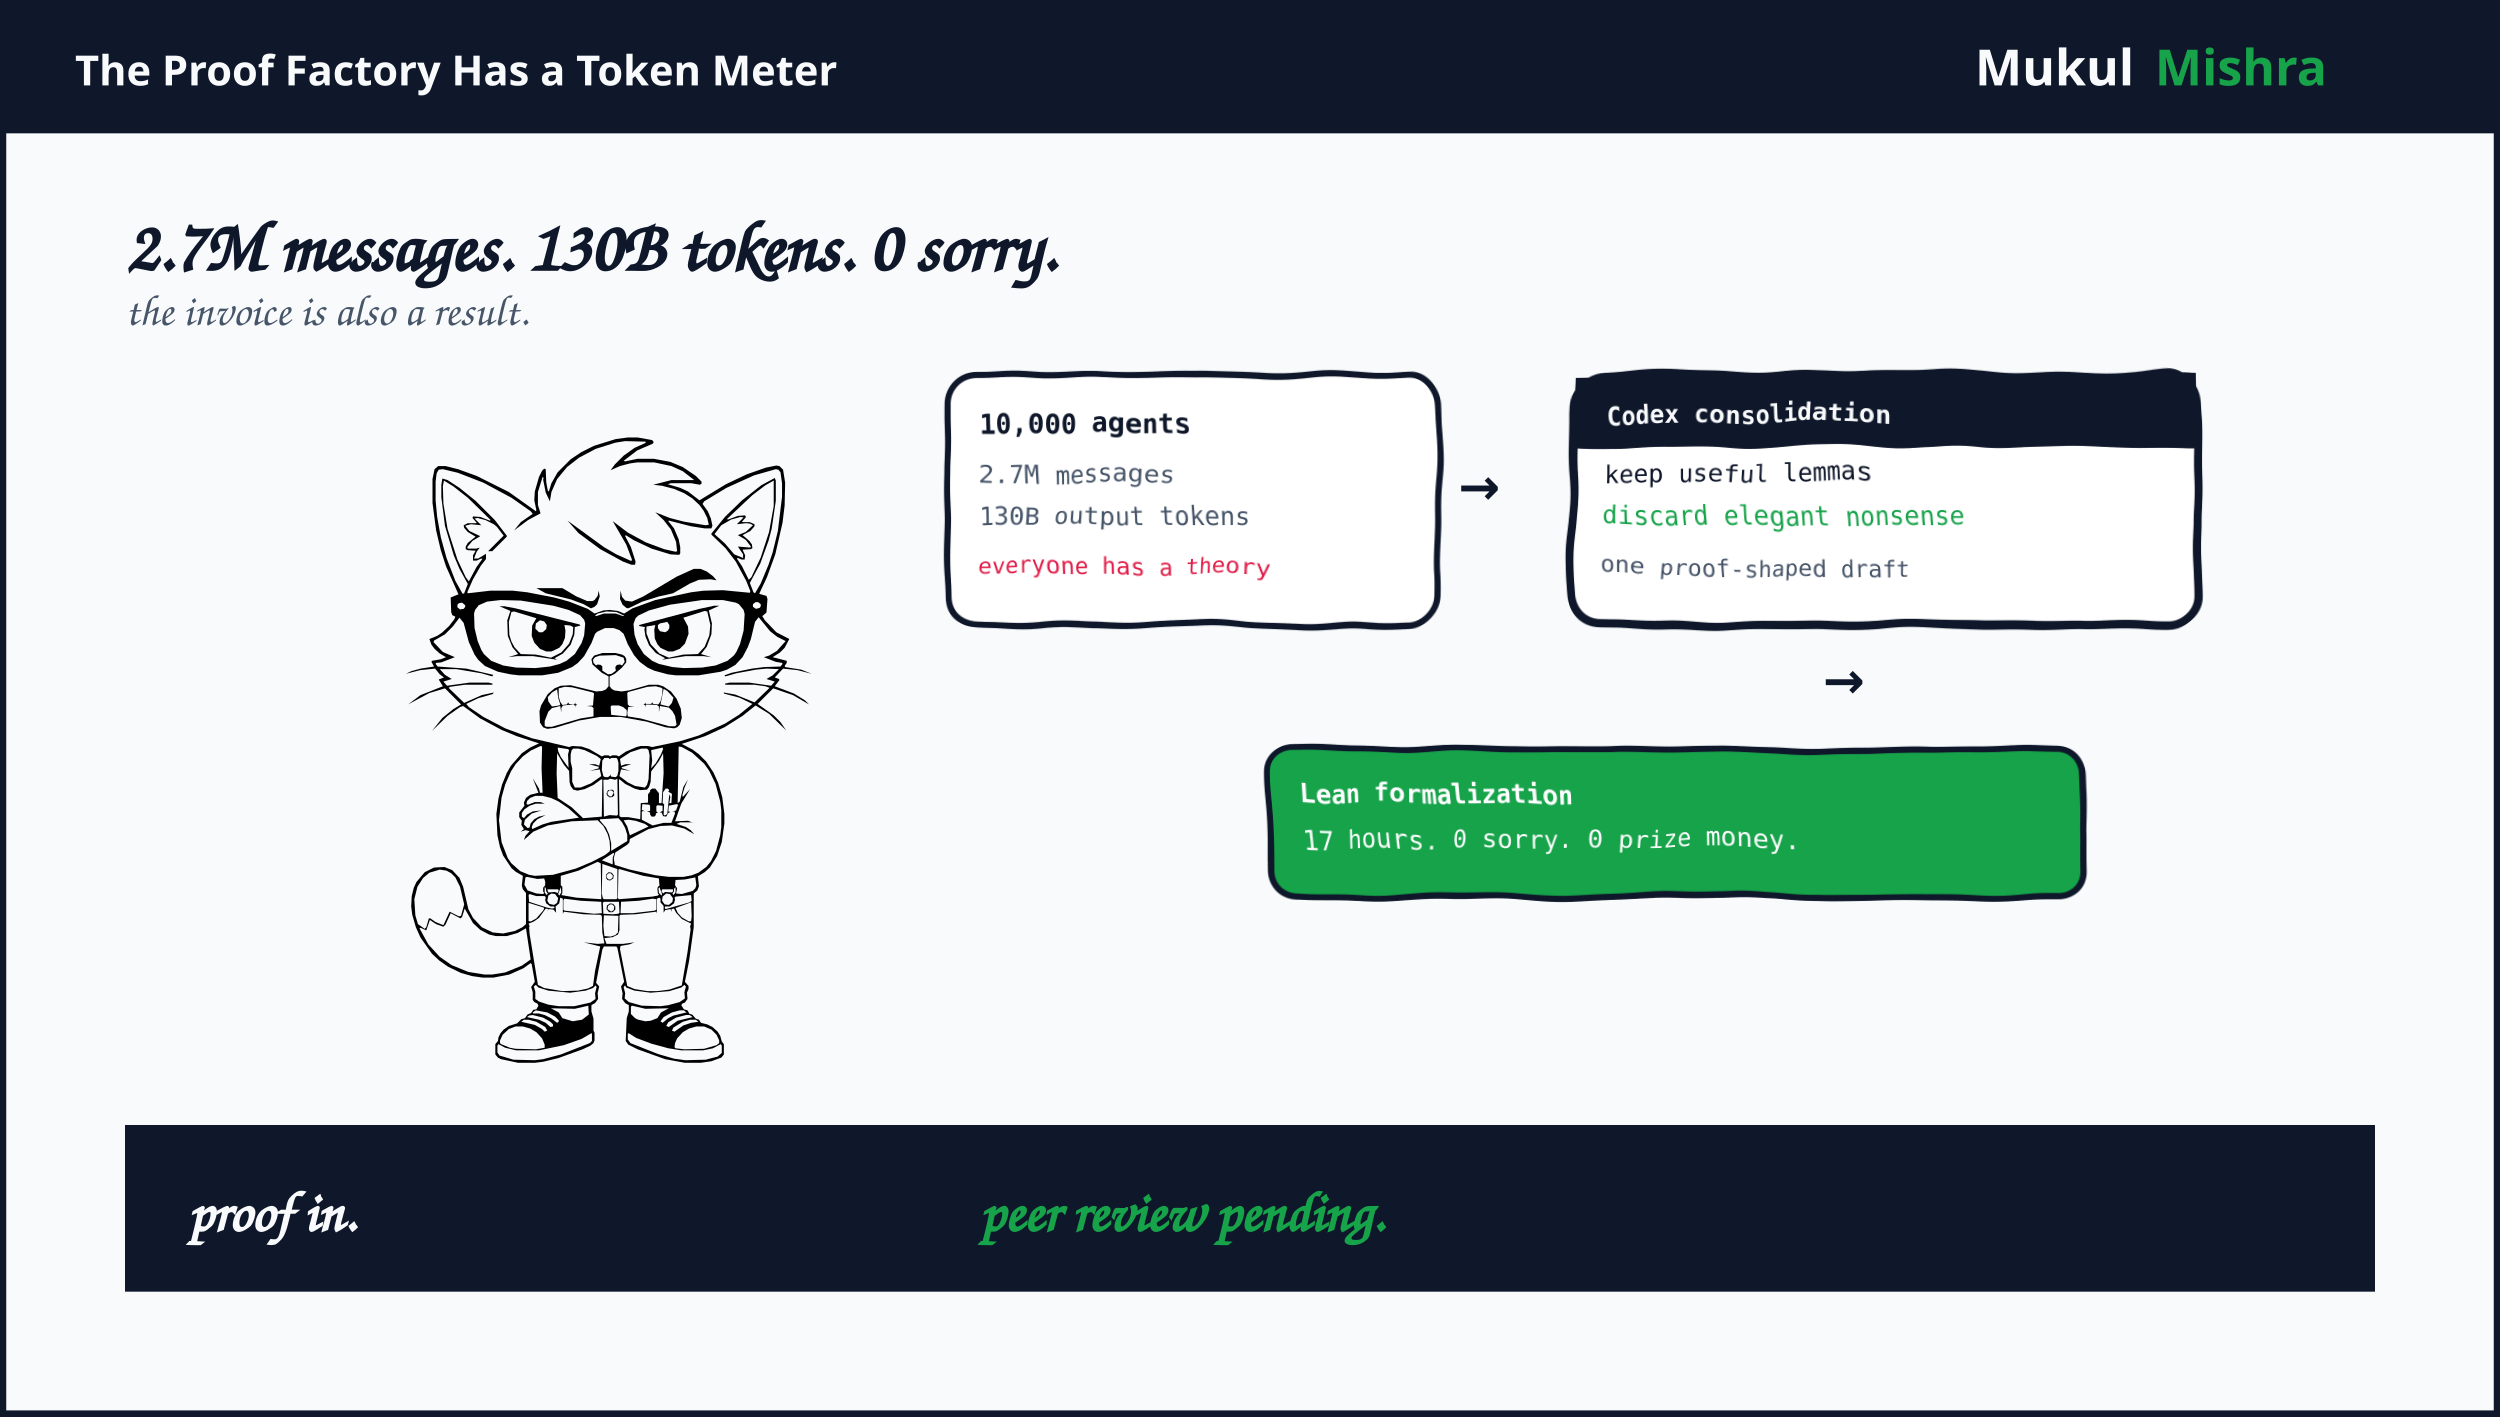
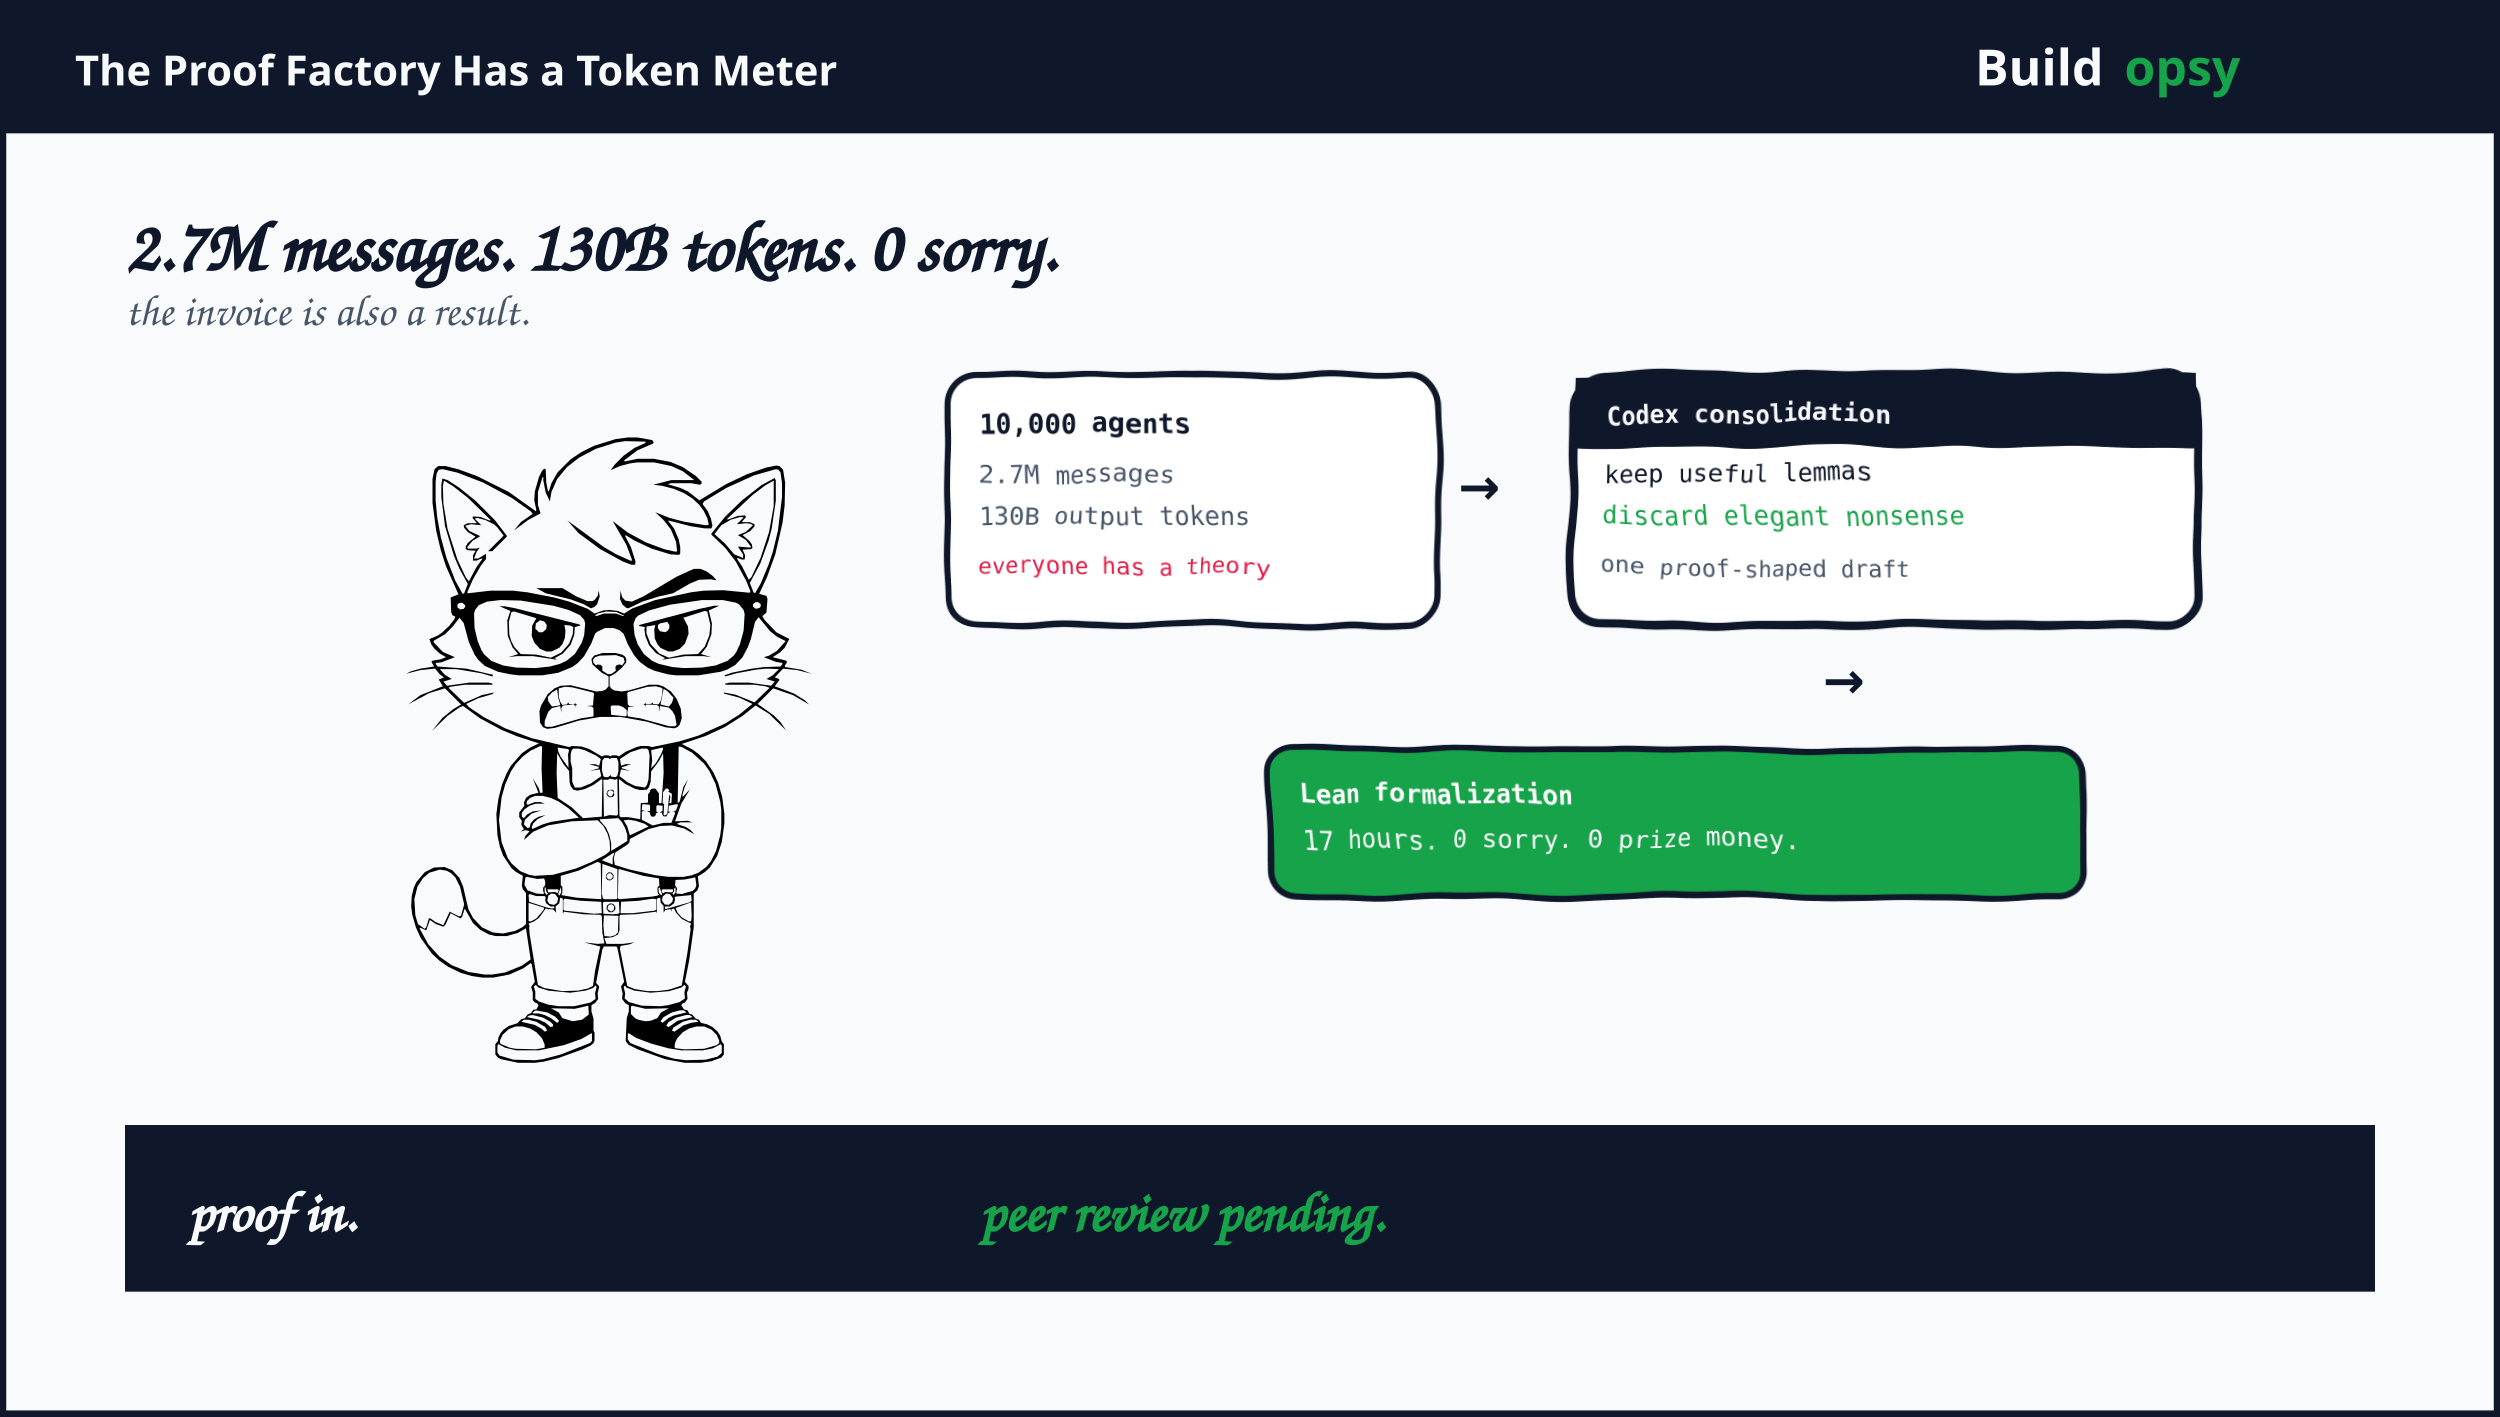
<svg xmlns="http://www.w3.org/2000/svg" width="1200" height="680" viewBox="0 0 1200 680" role="img" aria-label="Pen sketched meme of a grinning cat running a mathematical proof factory">
  <defs>
    <filter id="roughen" x="-10%" y="-10%" width="120%" height="120%">
      <feTurbulence type="fractalNoise" baseFrequency="0.02" numOctaves="2" seed="105" result="n" />
      <feDisplacementMap in="SourceGraphic" in2="n" scale="6" />
    </filter>
  </defs>
  <rect x="0" y="0" width="1200" height="680" fill="#f8fafc" />
  <rect x="0" y="0" width="1200" height="680" fill="none" stroke="#0f172a" stroke-width="6" />
  <rect x="0" y="0" width="1200" height="64" fill="#0f172a" />
  <text x="36" y="41" font-family="Sora, 'Segoe UI', Verdana, sans-serif" font-size="20" font-weight="bold" fill="#f8fafc">The Proof Factory Has a Token Meter</text>
-   <text x="948" y="41" font-family="Sora, 'Segoe UI', Verdana, sans-serif" font-size="24" font-weight="bold" fill="#f8fafc">Mukul<tspan dx="10" fill="#16a34a">Mishra</tspan>
+   <text x="948" y="41" font-family="Sora, 'Segoe UI', Verdana, sans-serif" font-size="24" font-weight="bold" fill="#f8fafc">Build<tspan dx="10" fill="#16a34a">opsy</tspan>
  </text>
  <text x="60" y="130" font-family="'Segoe Script','Segoe Print','Comic Sans MS','Chalkboard SE',cursive" font-size="34" font-weight="bold" fill="#0f172a">2.7M messages. 130B tokens. 0 sorry.</text>
  <text x="60" y="156" font-family="'Segoe Script','Segoe Print','Comic Sans MS','Chalkboard SE',cursive" font-size="21" font-style="italic" fill="#475569">the invoice is also a result.</text>
  <svg x="110" y="210" width="300" height="300" viewBox="0 0 100 100">
    <g transform="translate(8.35,-2.08) scale(0.0831)">
      <g id="cat-art" fill="#000" fill-rule="evenodd">
        <path id="vector-1" d="" />
        <path id="vector-2" d="" />
        <path id="vector-3" d="" />
        <path id="vector-4" d="" />
        <path id="vector-5" d="" />
        <path id="vector-6" d="" />
        <path id="vector-7" d="" />
        <path id="vector-8" d="" />
        <path id="vector-9" d="" />
        <path id="vector-10" d="M 633,922 L 627,926 L 626,933 L 631,939 L 638,939 L 643,934 L 643,928 L 639,923 Z M 633,924 L 637,924 L 641,928 L 640,935 L 635,938 L 628,933 L 629,927 Z" />
        <path id="vector-11" d="M 630,862 L 625,867 L 625,873 L 628,877 L 633,878 L 639,874 L 640,868 L 636,863 Z M 630,864 L 634,864 L 638,868 L 638,872 L 634,876 L 630,876 L 626,872 L 626,868 Z" />
        <path id="vector-12" d="M 629,704 L 626,710 L 627,714 L 632,718 L 638,717 L 641,714 L 640,705 L 637,703 Z M 632,704 L 637,705 L 640,709 L 636,716 L 632,716 L 628,712 L 628,708 Z" />
        <path id="vector-13" d="M 497,552 L 498,574 L 504,583 L 512,586 L 527,584 L 573,570 L 614,563 L 653,563 L 703,572 L 740,583 L 756,585 L 762,583 L 767,578 L 771,565 L 769,547 L 761,528 L 750,514 L 735,504 L 725,501 L 708,501 L 669,512 L 655,514 L 641,512 L 636,509 L 632,504 L 632,485 L 642,480 L 656,468 L 664,458 L 664,451 L 661,446 L 656,443 L 643,440 L 618,440 L 602,445 L 597,452 L 599,462 L 617,478 L 630,485 L 630,504 L 625,510 L 618,513 L 606,514 L 557,502 L 538,503 L 526,508 L 513,519 L 500,541 Z M 634,543 L 636,541 L 650,541 L 658,544 L 665,550 L 665,560 L 663,562 L 635,559 Z M 531,510 L 533,526 L 537,539 L 535,541 L 521,543 L 514,533 L 513,525 L 521,516 Z M 736,509 L 743,513 L 755,526 L 752,536 L 746,543 L 730,539 Z M 602,518 L 600,541 L 588,542 L 598,543 L 601,546 L 601,562 L 576,566 L 521,582 L 510,582 L 507,580 L 507,571 L 514,553 L 521,546 L 537,542 L 539,555 L 539,546 L 542,541 L 562,539 L 565,541 L 566,545 L 566,541 L 570,540 L 566,538 L 566,535 L 564,539 L 554,538 L 552,535 L 550,539 L 541,540 L 537,534 L 534,524 L 534,508 L 546,505 L 560,506 L 600,516 Z M 666,517 L 668,515 L 705,505 L 721,504 L 732,507 L 734,509 L 733,521 L 730,533 L 726,539 L 716,538 L 714,535 L 712,538 L 702,538 L 701,535 L 701,537 L 697,539 L 700,540 L 701,545 L 701,541 L 703,539 L 723,540 L 727,543 L 727,554 L 729,542 L 746,545 L 753,552 L 758,561 L 761,578 L 758,581 L 747,581 L 692,566 L 667,562 L 666,555 L 668,544 L 680,542 L 670,542 L 667,539 Z M 600,453 L 604,448 L 613,445 L 644,444 L 659,449 L 661,457 L 656,464 L 652,462 L 646,463 L 643,467 L 644,474 L 636,480 L 629,481 L 618,474 L 618,466 L 615,463 L 609,462 L 606,464 L 601,459 Z" />
        <path id="vector-14" d="M 420,350 L 441,359 L 435,377 L 436,407 L 445,429 L 456,442 L 437,448 L 453,446 L 485,446 L 531,453 L 526,450 L 542,441 L 557,424 L 564,405 L 565,390 L 576,387 L 574,385 L 451,354 L 430,350 Z M 498,377 L 506,379 L 511,386 L 510,394 L 503,400 L 496,400 L 489,393 L 490,383 Z M 443,361 L 448,360 L 491,373 L 483,387 L 482,407 L 487,420 L 498,432 L 510,437 L 520,437 L 535,430 L 541,423 L 546,411 L 547,397 L 545,386 L 556,387 L 562,390 L 561,404 L 554,422 L 539,439 L 519,449 L 490,443 L 461,442 L 449,429 L 443,418 L 439,405 L 438,380 Z" />
        <path id="vector-15" d="M 843,349 L 833,349 L 805,355 L 689,386 L 689,388 L 700,390 L 699,395 L 701,408 L 708,425 L 721,440 L 739,450 L 733,453 L 778,446 L 813,446 L 828,448 L 808,442 L 819,428 L 828,404 L 829,383 L 823,358 Z M 743,380 L 747,386 L 747,392 L 744,397 L 739,400 L 729,398 L 725,392 L 725,386 L 729,383 Z M 820,360 L 826,386 L 824,406 L 815,428 L 802,442 L 774,443 L 746,449 L 728,441 L 711,423 L 703,402 L 703,389 L 720,386 L 718,395 L 719,412 L 724,423 L 730,430 L 745,437 L 754,437 L 767,432 L 777,422 L 784,403 L 783,389 L 774,372 L 815,359 Z" />
        <path id="vector-16" d="M 491,315 L 509,325 L 558,337 L 582,346 L 596,354 L 603,351 L 608,346 L 613,331 L 611,320 L 609,330 L 603,338 L 599,340 L 589,340 L 568,331 L 541,315 Z" />
        <path id="vector-17" d="M 838,300 L 831,292 L 819,283 L 807,278 L 794,278 L 761,293 L 697,331 L 675,341 L 662,339 L 656,332 L 653,320 L 652,336 L 657,347 L 664,353 L 668,354 L 695,341 L 727,331 L 754,325 L 787,306 L 804,299 L 826,298 Z" />
        <path id="vector-18" d="M 959,80 L 953,79 L 933,83 L 896,96 L 856,115 L 805,146 L 783,129 L 768,122 L 744,115 L 750,113 L 789,113 L 806,116 L 809,114 L 809,110 L 798,99 L 773,82 L 749,72 L 717,66 L 686,66 L 662,71 L 659,70 L 685,50 L 715,37 L 717,34 L 714,30 L 686,25 L 667,25 L 644,28 L 602,41 L 578,53 L 557,67 L 532,92 L 520,113 L 515,129 L 513,127 L 510,111 L 509,86 L 506,85 L 502,89 L 496,101 L 488,129 L 487,146 L 491,165 L 490,167 L 438,130 L 376,99 L 340,86 L 316,80 L 302,80 L 295,86 L 291,105 L 291,151 L 298,204 L 307,242 L 317,273 L 341,327 L 326,333 L 327,361 L 329,367 L 335,370 L 333,375 L 323,388 L 309,401 L 300,407 L 285,413 L 289,424 L 295,432 L 305,441 L 317,448 L 307,452 L 290,455 L 289,457 L 294,466 L 268,470 L 250,475 L 240,480 L 267,473 L 296,470 L 305,481 L 313,487 L 303,491 L 311,504 L 268,521 L 244,539 L 285,517 L 315,508 L 346,539 L 331,548 L 310,565 L 290,590 L 320,561 L 344,544 L 350,542 L 383,566 L 424,588 L 453,600 L 496,614 L 479,622 L 463,633 L 442,657 L 434,671 L 425,693 L 418,720 L 414,750 L 416,791 L 421,814 L 427,830 L 443,854 L 451,861 L 465,869 L 463,888 L 465,895 L 471,902 L 471,962 L 464,968 L 450,975 L 427,980 L 407,978 L 386,968 L 369,950 L 360,933 L 350,890 L 343,873 L 329,858 L 314,852 L 294,853 L 276,862 L 260,881 L 255,892 L 251,908 L 250,928 L 252,944 L 259,968 L 268,988 L 290,1019 L 304,1032 L 321,1044 L 346,1056 L 367,1062 L 388,1065 L 408,1065 L 439,1059 L 466,1047 L 480,1037 L 482,1039 L 488,1073 L 481,1083 L 484,1093 L 484,1108 L 487,1112 L 493,1115 L 495,1119 L 491,1126 L 485,1127 L 481,1133 L 474,1136 L 469,1143 L 462,1145 L 454,1153 L 438,1158 L 428,1165 L 422,1172 L 418,1180 L 417,1187 L 412,1193 L 412,1213 L 417,1219 L 423,1222 L 456,1229 L 488,1229 L 504,1227 L 533,1220 L 580,1203 L 595,1196 L 601,1191 L 603,1186 L 603,1171 L 601,1167 L 601,1144 L 597,1130 L 597,1118 L 604,1114 L 610,1106 L 609,1095 L 612,1082 L 606,1075 L 618,1011 L 621,1005 L 645,1005 L 647,1008 L 660,1073 L 654,1082 L 657,1095 L 656,1106 L 662,1114 L 669,1118 L 669,1130 L 665,1143 L 663,1187 L 668,1194 L 686,1203 L 739,1222 L 777,1229 L 807,1229 L 828,1226 L 847,1219 L 852,1213 L 852,1193 L 848,1188 L 845,1177 L 840,1169 L 830,1160 L 820,1155 L 808,1152 L 804,1146 L 798,1144 L 791,1136 L 786,1135 L 782,1128 L 775,1126 L 770,1118 L 772,1115 L 777,1113 L 782,1106 L 781,1094 L 784,1087 L 784,1081 L 777,1073 L 785,1033 L 794,968 L 794,903 L 801,897 L 804,889 L 802,870 L 815,862 L 825,853 L 839,831 L 848,804 L 853,768 L 853,750 L 849,718 L 841,690 L 832,670 L 818,649 L 804,635 L 792,626 L 771,615 L 816,600 L 853,583 L 888,561 L 913,541 L 939,557 L 972,589 L 961,573 L 948,560 L 917,538 L 947,508 L 985,521 L 1016,539 L 1008,531 L 987,518 L 950,504 L 959,492 L 958,490 L 950,487 L 966,470 L 994,473 L 1021,480 L 1001,472 L 970,467 L 969,465 L 973,459 L 973,455 L 946,448 L 960,439 L 969,430 L 978,413 L 953,400 L 931,377 L 926,369 L 934,362 L 936,336 L 934,330 L 920,326 L 935,294 L 951,250 L 965,189 L 969,156 L 970,112 L 966,87 Z M 667,1173 L 669,1172 L 683,1181 L 712,1192 L 745,1201 L 770,1205 L 812,1205 L 831,1201 L 846,1193 L 848,1196 L 848,1210 L 840,1217 L 817,1223 L 778,1224 L 756,1221 L 725,1212 L 672,1191 L 667,1184 Z M 598,1173 L 598,1187 L 594,1191 L 538,1213 L 504,1222 L 488,1224 L 447,1223 L 420,1215 L 416,1209 L 416,1196 L 418,1193 L 431,1200 L 452,1205 L 496,1205 L 544,1195 L 578,1183 L 597,1172 Z M 843,1186 L 843,1191 L 838,1195 L 814,1202 L 776,1203 L 759,1201 L 757,1199 L 758,1191 L 762,1182 L 773,1170 L 785,1163 L 799,1159 L 814,1159 L 828,1165 L 838,1175 Z M 421,1186 L 426,1175 L 438,1164 L 451,1159 L 465,1159 L 479,1163 L 491,1170 L 502,1182 L 507,1194 L 507,1200 L 490,1203 L 451,1202 L 440,1200 L 423,1193 L 421,1191 Z M 803,1150 L 789,1152 L 774,1157 L 757,1169 L 752,1167 L 755,1161 L 773,1150 L 787,1146 L 798,1146 Z M 462,1150 L 467,1146 L 476,1146 L 491,1150 L 508,1160 L 512,1167 L 507,1169 L 502,1164 L 488,1156 Z M 792,1141 L 763,1148 L 746,1160 L 741,1158 L 745,1151 L 760,1142 L 779,1137 L 786,1137 Z M 473,1141 L 477,1138 L 484,1137 L 504,1142 L 518,1150 L 523,1155 L 523,1159 L 518,1160 L 509,1152 L 496,1146 Z M 780,1132 L 755,1138 L 745,1143 L 734,1152 L 730,1149 L 736,1141 L 752,1132 L 767,1128 L 775,1128 Z M 484,1132 L 490,1128 L 512,1132 L 527,1140 L 534,1147 L 534,1150 L 531,1152 L 519,1143 L 507,1137 L 496,1134 L 485,1134 Z M 673,1135 L 673,1121 L 675,1119 L 701,1125 L 746,1124 L 731,1132 L 724,1143 L 711,1148 L 701,1149 L 687,1146 L 681,1143 Z M 592,1136 L 579,1146 L 561,1149 L 541,1143 L 534,1132 L 519,1124 L 565,1125 L 591,1119 Z M 779,1082 L 776,1093 L 777,1105 L 767,1112 L 745,1118 L 730,1120 L 694,1119 L 669,1112 L 661,1105 L 662,1095 L 659,1083 L 662,1080 L 664,1084 L 680,1090 L 711,1094 L 747,1091 L 770,1084 L 776,1079 Z M 486,1082 L 490,1079 L 495,1084 L 514,1090 L 556,1094 L 586,1090 L 600,1085 L 605,1080 L 607,1083 L 604,1095 L 605,1106 L 595,1113 L 564,1120 L 534,1120 L 514,1117 L 496,1111 L 489,1106 L 489,1092 Z M 621,945 L 649,946 L 648,978 L 643,983 L 634,986 L 622,985 L 620,965 Z M 266,970 L 268,969 L 279,974 L 286,954 L 298,962 L 312,967 L 316,963 L 326,941 L 345,951 L 348,948 L 353,932 L 369,960 L 383,973 L 400,982 L 413,985 L 434,985 L 455,979 L 471,970 L 480,1030 L 463,1042 L 431,1055 L 406,1059 L 391,1059 L 360,1054 L 328,1041 L 305,1025 L 283,1001 Z M 505,930 L 506,932 L 504,936 L 491,951 L 480,957 L 476,956 L 476,921 Z M 789,920 L 790,947 L 789,956 L 785,957 L 771,949 L 763,940 L 759,931 Z M 619,921 L 621,919 L 650,919 L 651,940 L 649,942 L 638,943 L 620,942 Z M 722,914 L 722,934 L 719,936 L 676,941 L 653,941 L 654,919 L 688,917 L 715,913 Z M 543,916 L 545,913 L 577,917 L 616,919 L 617,941 L 602,942 L 545,936 L 543,934 Z M 728,911 L 730,913 L 730,920 L 736,927 L 736,940 L 739,935 L 749,933 L 752,938 L 751,933 L 756,932 L 760,940 L 771,952 L 789,961 L 787,966 L 788,972 L 782,1016 L 771,1080 L 747,1088 L 724,1091 L 705,1091 L 680,1087 L 666,1081 L 652,1010 L 653,1004 L 670,1001 L 680,997 L 658,1000 L 626,1000 L 622,989 L 638,987 L 648,982 L 651,974 L 651,946 L 653,944 L 682,943 L 722,938 L 723,942 L 723,913 Z M 537,911 L 542,913 L 542,942 L 544,938 L 582,943 L 614,944 L 617,946 L 618,978 L 622,999 L 609,1000 L 582,997 L 614,1005 L 604,1052 L 600,1081 L 590,1086 L 571,1090 L 541,1091 L 506,1085 L 494,1079 L 478,981 L 477,967 L 480,965 L 478,966 L 476,961 L 486,957 L 496,950 L 509,932 L 514,933 L 512,937 L 515,933 L 524,934 L 529,940 L 528,928 L 535,922 Z M 789,906 L 790,917 L 786,920 L 740,933 L 738,931 L 739,928 L 748,928 L 756,922 L 758,915 L 757,911 L 759,909 Z M 476,906 L 478,904 L 491,908 L 507,908 L 509,910 L 508,916 L 510,922 L 518,928 L 525,928 L 526,931 L 521,932 L 511,930 L 477,919 Z M 741,903 L 748,904 L 754,912 L 753,919 L 746,925 L 738,924 L 733,917 L 734,909 Z M 520,903 L 527,904 L 533,912 L 531,921 L 525,925 L 516,923 L 512,917 L 514,907 Z M 754,895 L 754,899 L 752,901 L 739,900 L 735,903 L 732,899 L 733,895 Z M 512,895 L 533,895 L 534,898 L 532,902 L 526,900 L 514,901 Z M 759,891 L 759,901 L 755,906 L 753,903 L 756,899 L 756,894 Z M 728,891 L 733,904 L 732,907 L 727,902 L 726,893 Z M 538,891 L 539,901 L 535,907 L 533,904 Z M 507,891 L 509,892 L 510,899 L 513,903 L 511,906 L 507,901 Z M 797,872 L 799,887 L 797,893 L 792,898 L 771,904 L 760,903 L 762,893 L 758,887 L 759,877 L 777,876 Z M 470,872 L 473,871 L 493,875 L 506,874 L 508,880 L 508,887 L 504,892 L 504,899 L 506,902 L 504,904 L 491,903 L 474,897 L 468,886 Z M 318,859 L 327,864 L 335,872 L 344,890 L 352,924 L 346,946 L 342,947 L 324,938 L 312,964 L 297,958 L 287,951 L 284,951 L 279,968 L 276,971 L 263,962 L 258,945 L 256,914 L 262,890 L 273,873 L 285,863 L 305,857 Z M 649,857 L 651,856 L 697,869 L 727,874 L 728,888 L 725,890 L 724,894 L 725,903 L 727,905 L 725,907 L 714,909 L 650,914 L 648,912 Z M 618,846 L 647,856 L 647,912 L 645,914 L 621,914 L 619,912 L 617,903 Z M 615,845 L 616,914 L 568,911 L 539,906 L 541,902 L 541,890 L 538,887 L 538,869 L 572,859 L 609,842 Z M 641,826 L 638,834 L 638,847 L 617,839 L 639,825 Z M 659,762 L 669,761 L 682,763 L 700,769 L 707,774 L 671,791 L 666,774 Z M 614,760 L 649,758 L 656,766 L 662,777 L 666,790 L 666,802 L 635,821 L 635,806 L 631,789 L 625,776 L 613,762 Z M 694,761 L 694,746 L 696,744 L 701,745 L 694,742 L 695,731 L 708,732 L 710,734 L 710,744 L 704,745 L 710,747 L 710,751 L 713,755 L 718,755 L 721,752 L 721,749 L 725,747 L 722,745 L 722,735 L 724,733 L 734,734 L 734,744 L 728,747 L 732,747 L 735,754 L 741,755 L 745,748 L 749,746 L 745,745 L 746,734 L 761,731 L 764,732 L 760,743 L 752,746 L 757,745 L 758,749 L 751,767 L 736,767 L 715,772 Z M 463,748 L 468,741 L 478,734 L 490,730 L 507,730 L 499,727 L 488,727 L 475,732 L 472,731 L 473,725 L 479,719 L 489,715 L 503,715 L 519,719 L 534,726 L 553,739 L 573,757 L 520,765 L 503,770 L 483,779 L 482,775 L 485,768 L 493,760 L 509,752 L 496,755 L 487,760 L 480,768 L 478,776 L 474,777 L 467,770 L 469,761 L 482,749 L 501,743 L 484,745 L 473,751 L 467,758 L 463,755 Z M 744,701 L 747,704 L 745,707 L 752,711 L 751,729 L 747,729 L 749,717 L 747,712 L 743,750 L 738,753 L 736,751 L 737,731 L 734,729 L 735,708 L 740,701 Z M 647,682 L 648,751 L 646,753 L 632,752 L 621,755 L 620,684 L 629,684 L 633,682 L 643,684 Z M 622,642 L 630,642 L 632,644 L 636,642 L 645,642 L 647,644 L 649,651 L 649,667 L 647,676 L 644,679 L 635,678 L 633,673 L 633,676 L 629,679 L 623,679 L 620,677 L 617,665 L 618,647 Z M 735,633 L 736,671 L 732,729 L 727,729 L 727,710 L 720,701 L 714,701 L 710,704 L 710,707 L 706,712 L 706,728 L 692,729 L 691,760 L 668,756 L 654,756 L 651,754 L 650,684 L 651,683 L 662,692 L 680,701 L 691,704 L 704,703 L 708,698 L 711,688 L 712,668 L 727,648 Z M 531,633 L 544,655 L 554,667 L 555,689 L 557,696 L 562,703 L 570,705 L 584,702 L 601,694 L 616,683 L 618,684 L 617,755 L 581,758 L 559,737 L 532,719 L 530,672 Z M 693,624 L 704,624 L 707,627 L 709,637 L 707,683 L 704,694 L 700,699 L 681,696 L 667,689 L 651,677 L 654,664 L 672,667 L 656,662 L 655,660 L 674,654 L 663,654 L 654,657 L 652,644 L 672,631 Z M 562,624 L 572,624 L 584,627 L 607,638 L 615,644 L 612,657 L 604,654 L 592,654 L 611,659 L 611,662 L 594,667 L 613,664 L 616,677 L 596,691 L 576,699 L 565,699 L 560,688 L 560,662 L 557,649 L 557,635 L 559,627 Z M 734,622 L 735,625 L 731,635 L 721,652 L 712,662 L 714,647 L 712,627 Z M 532,622 L 552,625 L 554,627 L 552,635 L 553,661 L 538,640 L 533,629 Z M 791,632 L 814,653 L 824,667 L 836,692 L 845,726 L 847,742 L 847,775 L 845,791 L 837,821 L 827,841 L 818,852 L 803,863 L 790,868 L 774,871 L 746,871 L 721,868 L 671,857 L 642,848 L 640,835 L 643,824 L 666,809 L 670,805 L 671,798 L 707,779 L 730,773 L 752,772 L 776,778 L 795,789 L 788,781 L 779,775 L 761,769 L 768,766 L 790,766 L 796,768 L 783,763 L 758,764 L 770,730 L 787,702 L 773,717 L 772,714 L 776,700 L 783,683 L 774,698 L 767,726 L 763,729 L 765,620 L 771,621 Z M 499,619 L 502,620 L 501,662 L 503,709 L 498,709 L 496,701 L 484,681 L 495,709 L 479,713 L 471,719 L 467,728 L 468,734 L 458,747 L 458,756 L 463,763 L 462,771 L 467,779 L 461,784 L 470,781 L 478,783 L 470,792 L 467,800 L 485,784 L 513,772 L 559,764 L 609,762 L 620,773 L 628,788 L 632,802 L 633,818 L 632,822 L 623,829 L 598,842 L 567,855 L 523,867 L 488,869 L 477,867 L 460,860 L 443,845 L 436,835 L 424,804 L 419,762 L 424,718 L 431,693 L 442,668 L 451,654 L 465,639 L 480,628 Z M 971,417 L 954,436 L 939,445 L 929,448 L 952,457 L 964,459 L 965,461 L 961,466 L 930,467 L 906,470 L 867,478 L 853,483 L 855,485 L 876,479 L 914,472 L 934,470 L 958,471 L 946,483 L 934,490 L 950,495 L 943,503 L 901,497 L 863,497 L 854,499 L 855,501 L 910,501 L 932,504 L 940,507 L 911,535 L 874,520 L 852,516 L 852,518 L 882,526 L 907,538 L 881,559 L 854,576 L 803,599 L 767,610 L 714,621 L 706,619 L 692,619 L 684,621 L 663,630 L 650,639 L 645,637 L 637,637 L 633,639 L 630,637 L 622,637 L 617,639 L 593,625 L 578,620 L 560,619 L 554,621 L 482,604 L 431,585 L 389,563 L 361,544 L 356,538 L 379,527 L 407,519 L 409,516 L 386,521 L 352,536 L 322,507 L 325,505 L 354,501 L 406,501 L 407,499 L 399,497 L 362,497 L 319,503 L 312,495 L 328,490 L 315,482 L 305,471 L 337,471 L 385,479 L 406,485 L 408,482 L 356,470 L 301,466 L 297,461 L 298,459 L 308,458 L 334,448 L 311,438 L 293,419 L 294,416 L 315,404 L 330,389 L 343,372 L 351,382 L 361,419 L 372,443 L 379,453 L 392,465 L 417,476 L 441,481 L 458,483 L 502,483 L 533,478 L 560,467 L 571,459 L 583,446 L 597,421 L 604,403 L 608,399 L 623,392 L 640,392 L 651,396 L 659,403 L 667,423 L 679,444 L 690,457 L 705,468 L 718,474 L 744,481 L 760,483 L 803,483 L 846,476 L 858,472 L 874,463 L 888,448 L 898,429 L 904,413 L 912,380 L 919,371 L 941,398 L 955,409 Z M 604,368 L 609,364 L 626,360 L 645,361 L 660,368 L 658,369 L 644,364 L 621,364 L 606,369 Z M 339,347 L 342,344 L 348,343 L 354,348 L 354,351 L 351,355 L 344,356 L 339,352 Z M 908,346 L 913,342 L 918,342 L 923,346 L 923,350 L 921,353 L 914,355 L 908,351 Z M 890,357 L 892,365 L 890,397 L 883,423 L 876,438 L 871,445 L 859,455 L 836,464 L 810,468 L 775,469 L 753,467 L 727,461 L 714,455 L 698,442 L 686,423 L 680,405 L 678,384 L 682,373 L 687,368 L 708,358 L 748,347 L 810,338 L 850,338 L 875,343 L 881,346 Z M 373,357 L 380,348 L 396,341 L 422,338 L 461,339 L 524,349 L 553,357 L 575,367 L 583,376 L 585,383 L 583,406 L 578,421 L 565,442 L 549,455 L 536,461 L 517,466 L 489,469 L 452,468 L 427,464 L 404,455 L 390,442 L 385,434 L 378,417 L 372,392 L 371,364 Z M 884,178 L 890,179 L 877,192 L 895,190 L 903,191 L 908,194 L 894,207 L 879,213 L 894,222 L 904,235 L 903,237 L 879,235 L 889,250 L 889,257 L 872,250 L 854,229 L 834,211 L 847,194 L 866,183 Z M 948,108 L 948,157 L 939,207 L 923,256 L 905,294 L 900,299 L 887,273 L 877,258 L 879,257 L 886,260 L 892,260 L 893,252 L 888,241 L 904,240 L 907,238 L 906,231 L 901,224 L 888,213 L 903,205 L 911,196 L 911,192 L 902,188 L 888,188 L 887,187 L 894,179 L 894,176 L 892,175 L 879,176 L 860,183 L 858,182 L 907,136 L 932,117 Z M 313,108 L 331,119 L 359,141 L 403,184 L 401,185 L 383,178 L 369,177 L 368,180 L 376,189 L 375,190 L 359,190 L 351,194 L 352,199 L 359,207 L 374,216 L 359,228 L 355,235 L 355,240 L 359,242 L 374,243 L 369,252 L 369,262 L 376,262 L 385,258 L 387,259 L 376,274 L 361,302 L 355,294 L 339,260 L 320,201 L 312,152 L 311,119 Z M 961,92 L 964,113 L 964,139 L 956,205 L 946,246 L 938,270 L 923,306 L 912,325 L 909,323 L 902,305 L 922,268 L 938,224 L 944,201 L 952,147 L 952,108 L 950,103 L 924,117 L 887,146 L 854,178 L 828,210 L 828,212 L 855,238 L 875,264 L 895,301 L 903,321 L 902,324 L 850,319 L 813,320 L 789,323 L 720,338 L 676,354 L 660,364 L 648,359 L 632,357 L 620,358 L 603,364 L 590,355 L 554,341 L 525,333 L 473,323 L 446,320 L 402,320 L 359,325 L 358,323 L 369,298 L 384,272 L 394,259 L 394,249 L 379,258 L 371,258 L 376,245 L 382,237 L 375,239 L 359,239 L 358,236 L 368,224 L 383,215 L 362,205 L 354,195 L 365,192 L 385,194 L 372,181 L 378,180 L 393,184 L 409,192 L 415,197 L 428,214 L 398,244 L 406,244 L 434,216 L 434,214 L 411,184 L 374,147 L 343,122 L 320,107 L 310,104 L 308,116 L 308,140 L 315,195 L 332,252 L 343,278 L 359,307 L 352,325 L 349,326 L 335,301 L 318,257 L 307,217 L 300,178 L 297,146 L 297,110 L 299,94 L 303,87 L 311,86 L 340,93 L 389,112 L 443,141 L 480,167 L 484,172 L 461,188 L 448,204 L 475,184 L 499,171 L 494,155 L 494,130 L 503,101 L 505,103 L 504,106 L 509,131 L 517,148 L 520,130 L 531,105 L 550,82 L 573,64 L 605,47 L 643,35 L 662,32 L 701,33 L 702,34 L 700,36 L 680,45 L 659,60 L 642,77 L 634,88 L 652,80 L 671,75 L 685,73 L 718,73 L 751,80 L 773,90 L 795,107 L 751,107 L 716,116 L 733,118 L 756,124 L 775,132 L 791,142 L 805,155 L 813,166 L 820,180 L 823,193 L 817,194 L 775,187 L 748,180 L 720,169 L 736,184 L 750,202 L 760,226 L 762,244 L 759,245 L 737,240 L 702,227 L 667,208 L 638,186 L 664,231 L 675,260 L 674,263 L 645,250 L 621,236 L 551,185 L 572,209 L 614,240 L 658,264 L 674,270 L 681,270 L 682,264 L 673,236 L 662,215 L 663,213 L 679,223 L 713,239 L 749,250 L 766,251 L 768,248 L 768,236 L 765,221 L 756,200 L 745,186 L 746,185 L 789,196 L 815,200 L 828,200 L 830,195 L 827,181 L 821,167 L 811,153 L 814,148 L 857,122 L 910,98 L 952,86 L 957,87 Z" />
      </g>
    </g>
  </svg>
  <g filter="url(#roughen)" stroke="#0f172a" stroke-width="3" stroke-linecap="round">
    <rect x="455" y="180" width="235" height="120" rx="14" fill="#ffffff" />
    <text x="470" y="208" font-family="monospace" font-size="13" font-weight="bold" fill="#0f172a" stroke="none">10,000 agents</text>
    <text x="470" y="232" font-family="monospace" font-size="12" fill="#475569" stroke="none">2.7M messages</text>
    <text x="470" y="252" font-family="monospace" font-size="12" fill="#475569" stroke="none">130B output tokens</text>
    <text x="470" y="276" font-family="monospace" font-size="11" fill="#e11d48" stroke="none">everyone has a theory</text>
  </g>
  <g font-family="Sora, 'Segoe UI', Verdana, sans-serif" font-size="24" font-weight="bold" fill="#0f172a">
    <text x="700" y="242">→</text>
  </g>
  <g filter="url(#roughen)">
    <rect x="755" y="180" width="300" height="120" rx="14" fill="#ffffff" stroke="#0f172a" stroke-width="4" />
    <rect x="755" y="180" width="300" height="35" fill="#0f172a" />
    <text x="770" y="203" font-family="monospace" font-size="12" font-weight="bold" fill="#f8fafc" stroke="none">Codex consolidation</text>
    <text x="770" y="232" font-family="monospace" font-size="12" fill="#0f172a" stroke="none">keep useful lemmas</text>
    <text x="770" y="252" font-family="monospace" font-size="12" fill="#16a34a" stroke="none">discard elegant nonsense</text>
    <text x="770" y="276" font-family="monospace" font-size="11" fill="#475569" stroke="none">one proof-shaped draft</text>
  </g>
  <g font-family="Sora, 'Segoe UI', Verdana, sans-serif" font-size="24" font-weight="bold" fill="#0f172a">
    <text x="875" y="335">→</text>
  </g>
  <g filter="url(#roughen)">
    <rect x="610" y="360" width="390" height="70" rx="12" fill="#16a34a" stroke="#0f172a" stroke-width="3" />
    <text x="625" y="386" font-family="monospace" font-size="12" font-weight="bold" fill="#ffffff" stroke="none">Lean formalization</text>
    <text x="625" y="407" font-family="monospace" font-size="12" fill="#ffffff" stroke="none">17 hours. 0 sorry. 0 prize money.</text>
  </g>
  <rect x="60" y="540" width="1080" height="80" fill="#0f172a" />
  <text x="90" y="591" font-family="'Segoe Script','Segoe Print','Comic Sans MS','Chalkboard SE',cursive" font-size="27" font-weight="bold" fill="#f8fafc">proof in.</text>
  <text x="470" y="591" font-family="'Segoe Script','Segoe Print','Comic Sans MS','Chalkboard SE',cursive" font-size="27" font-weight="bold" fill="#16a34a">peer review pending.</text>
</svg>
